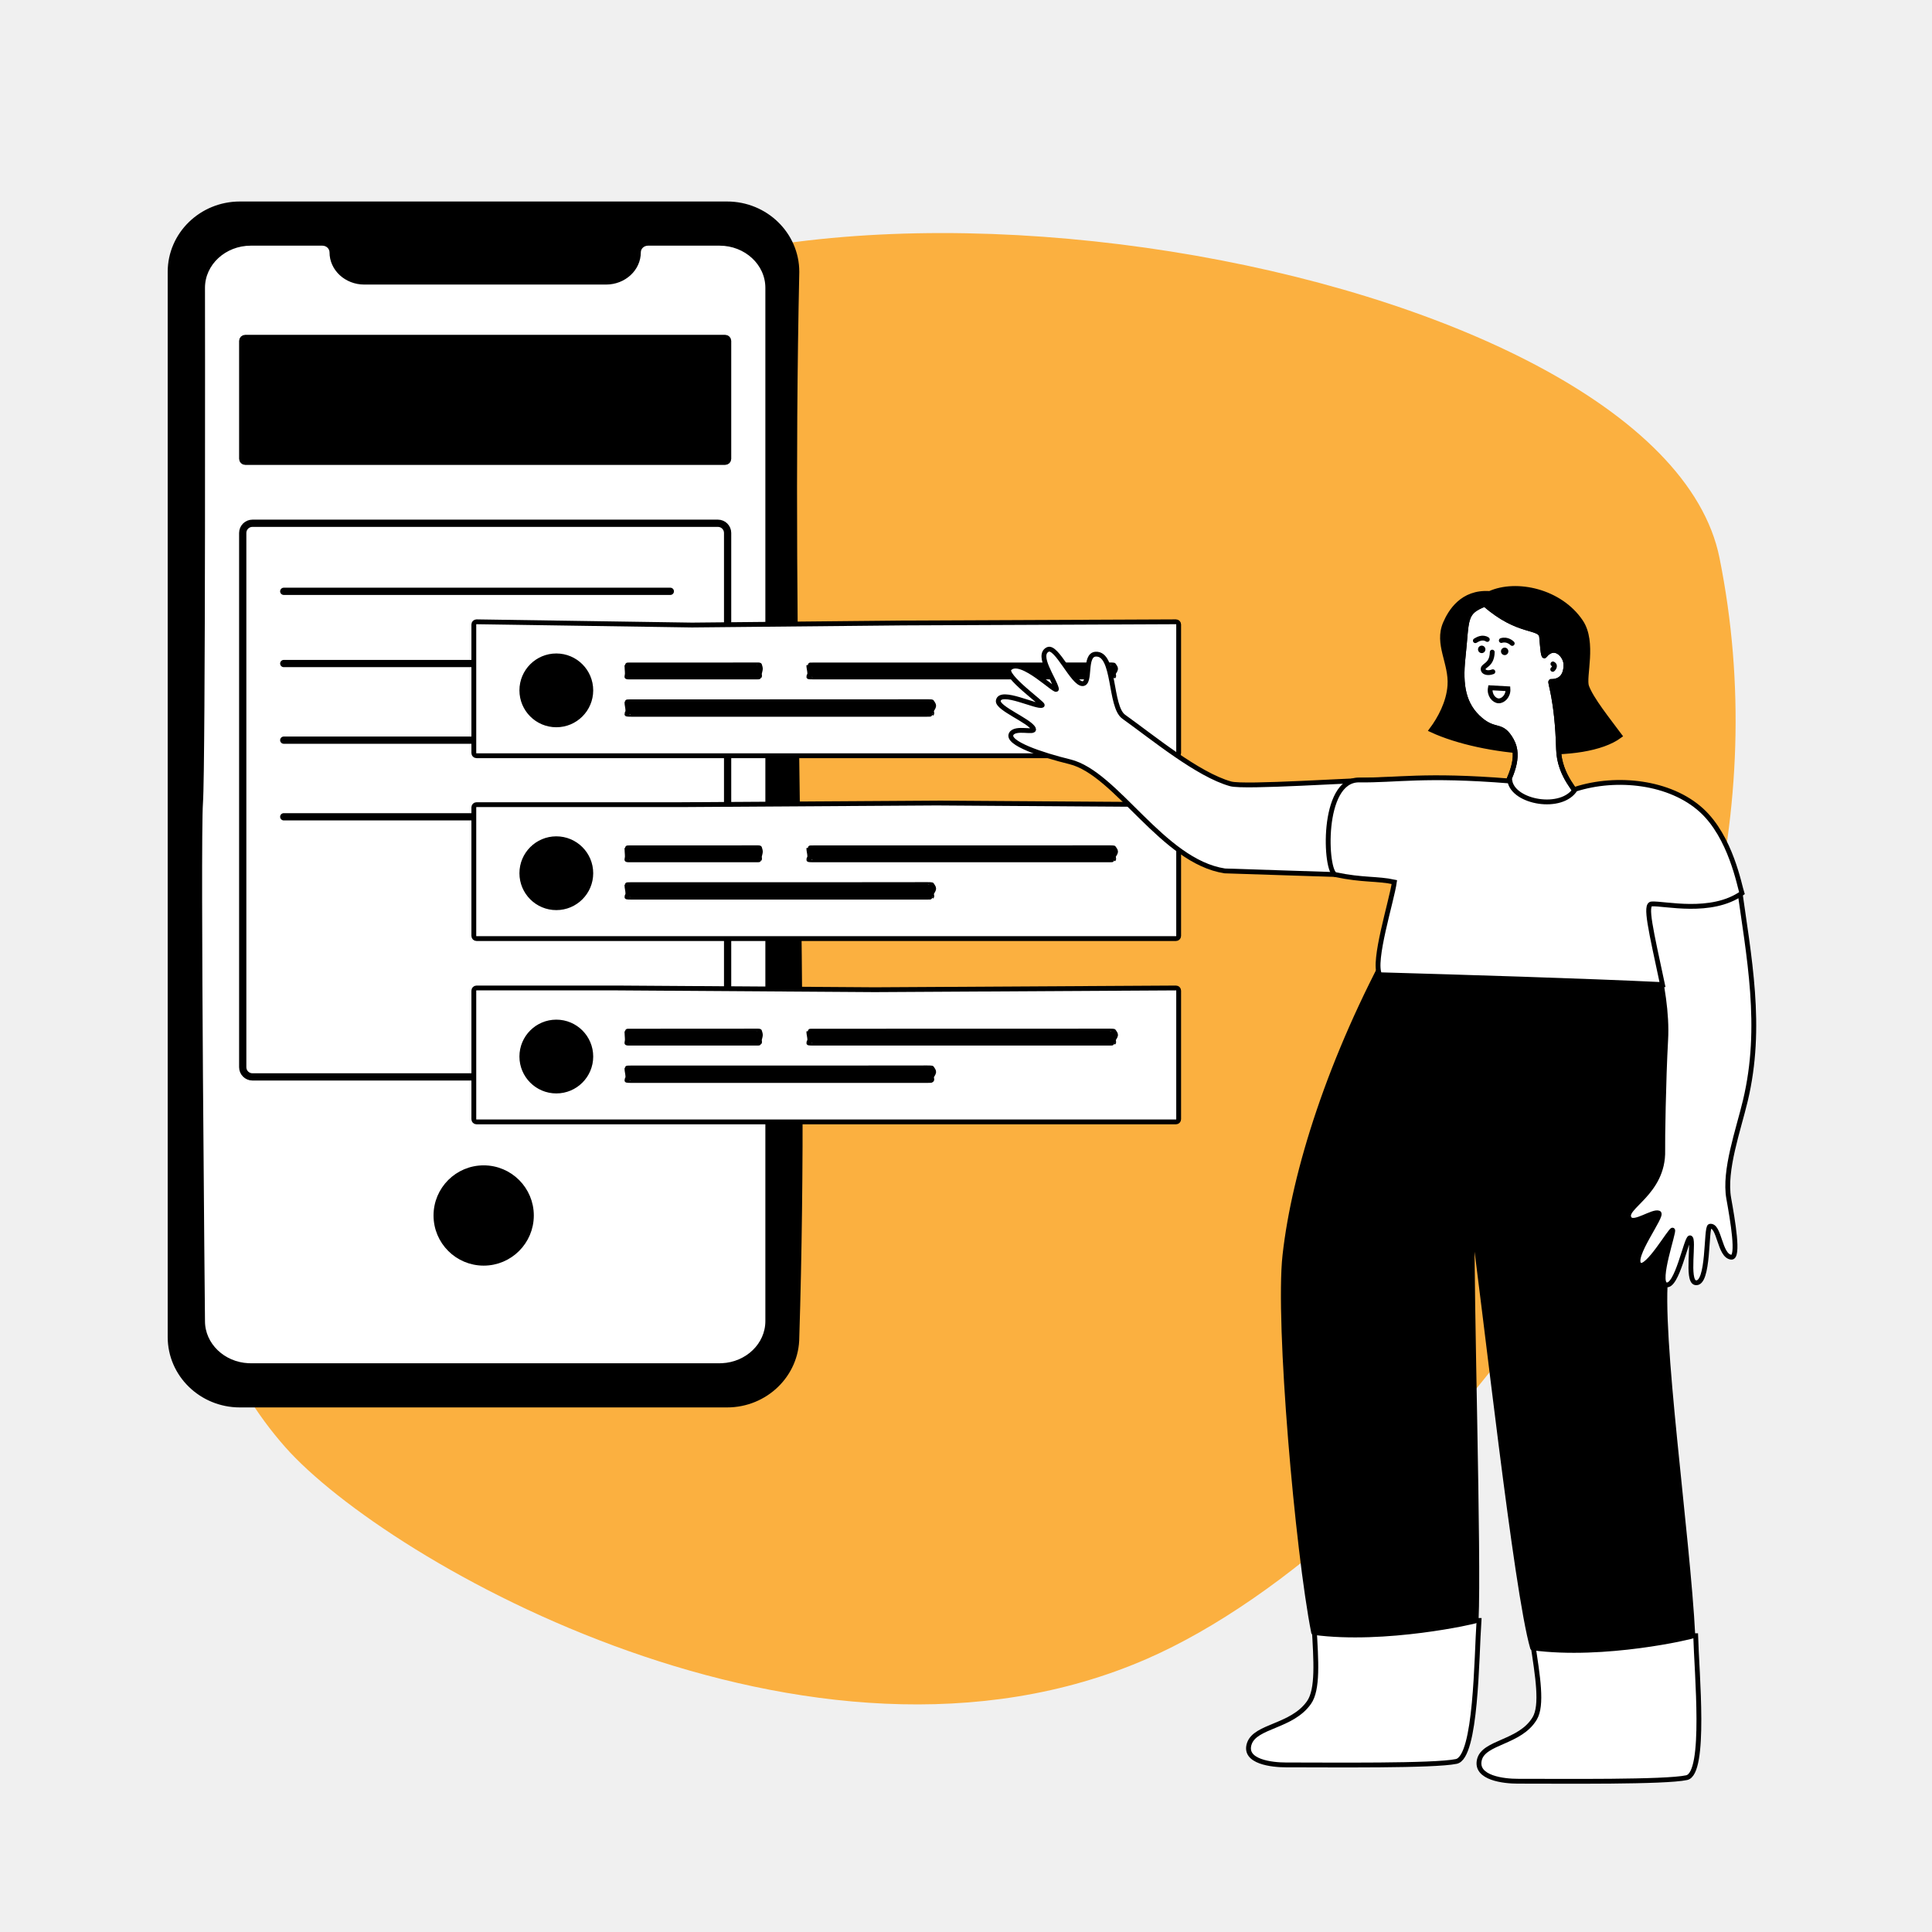
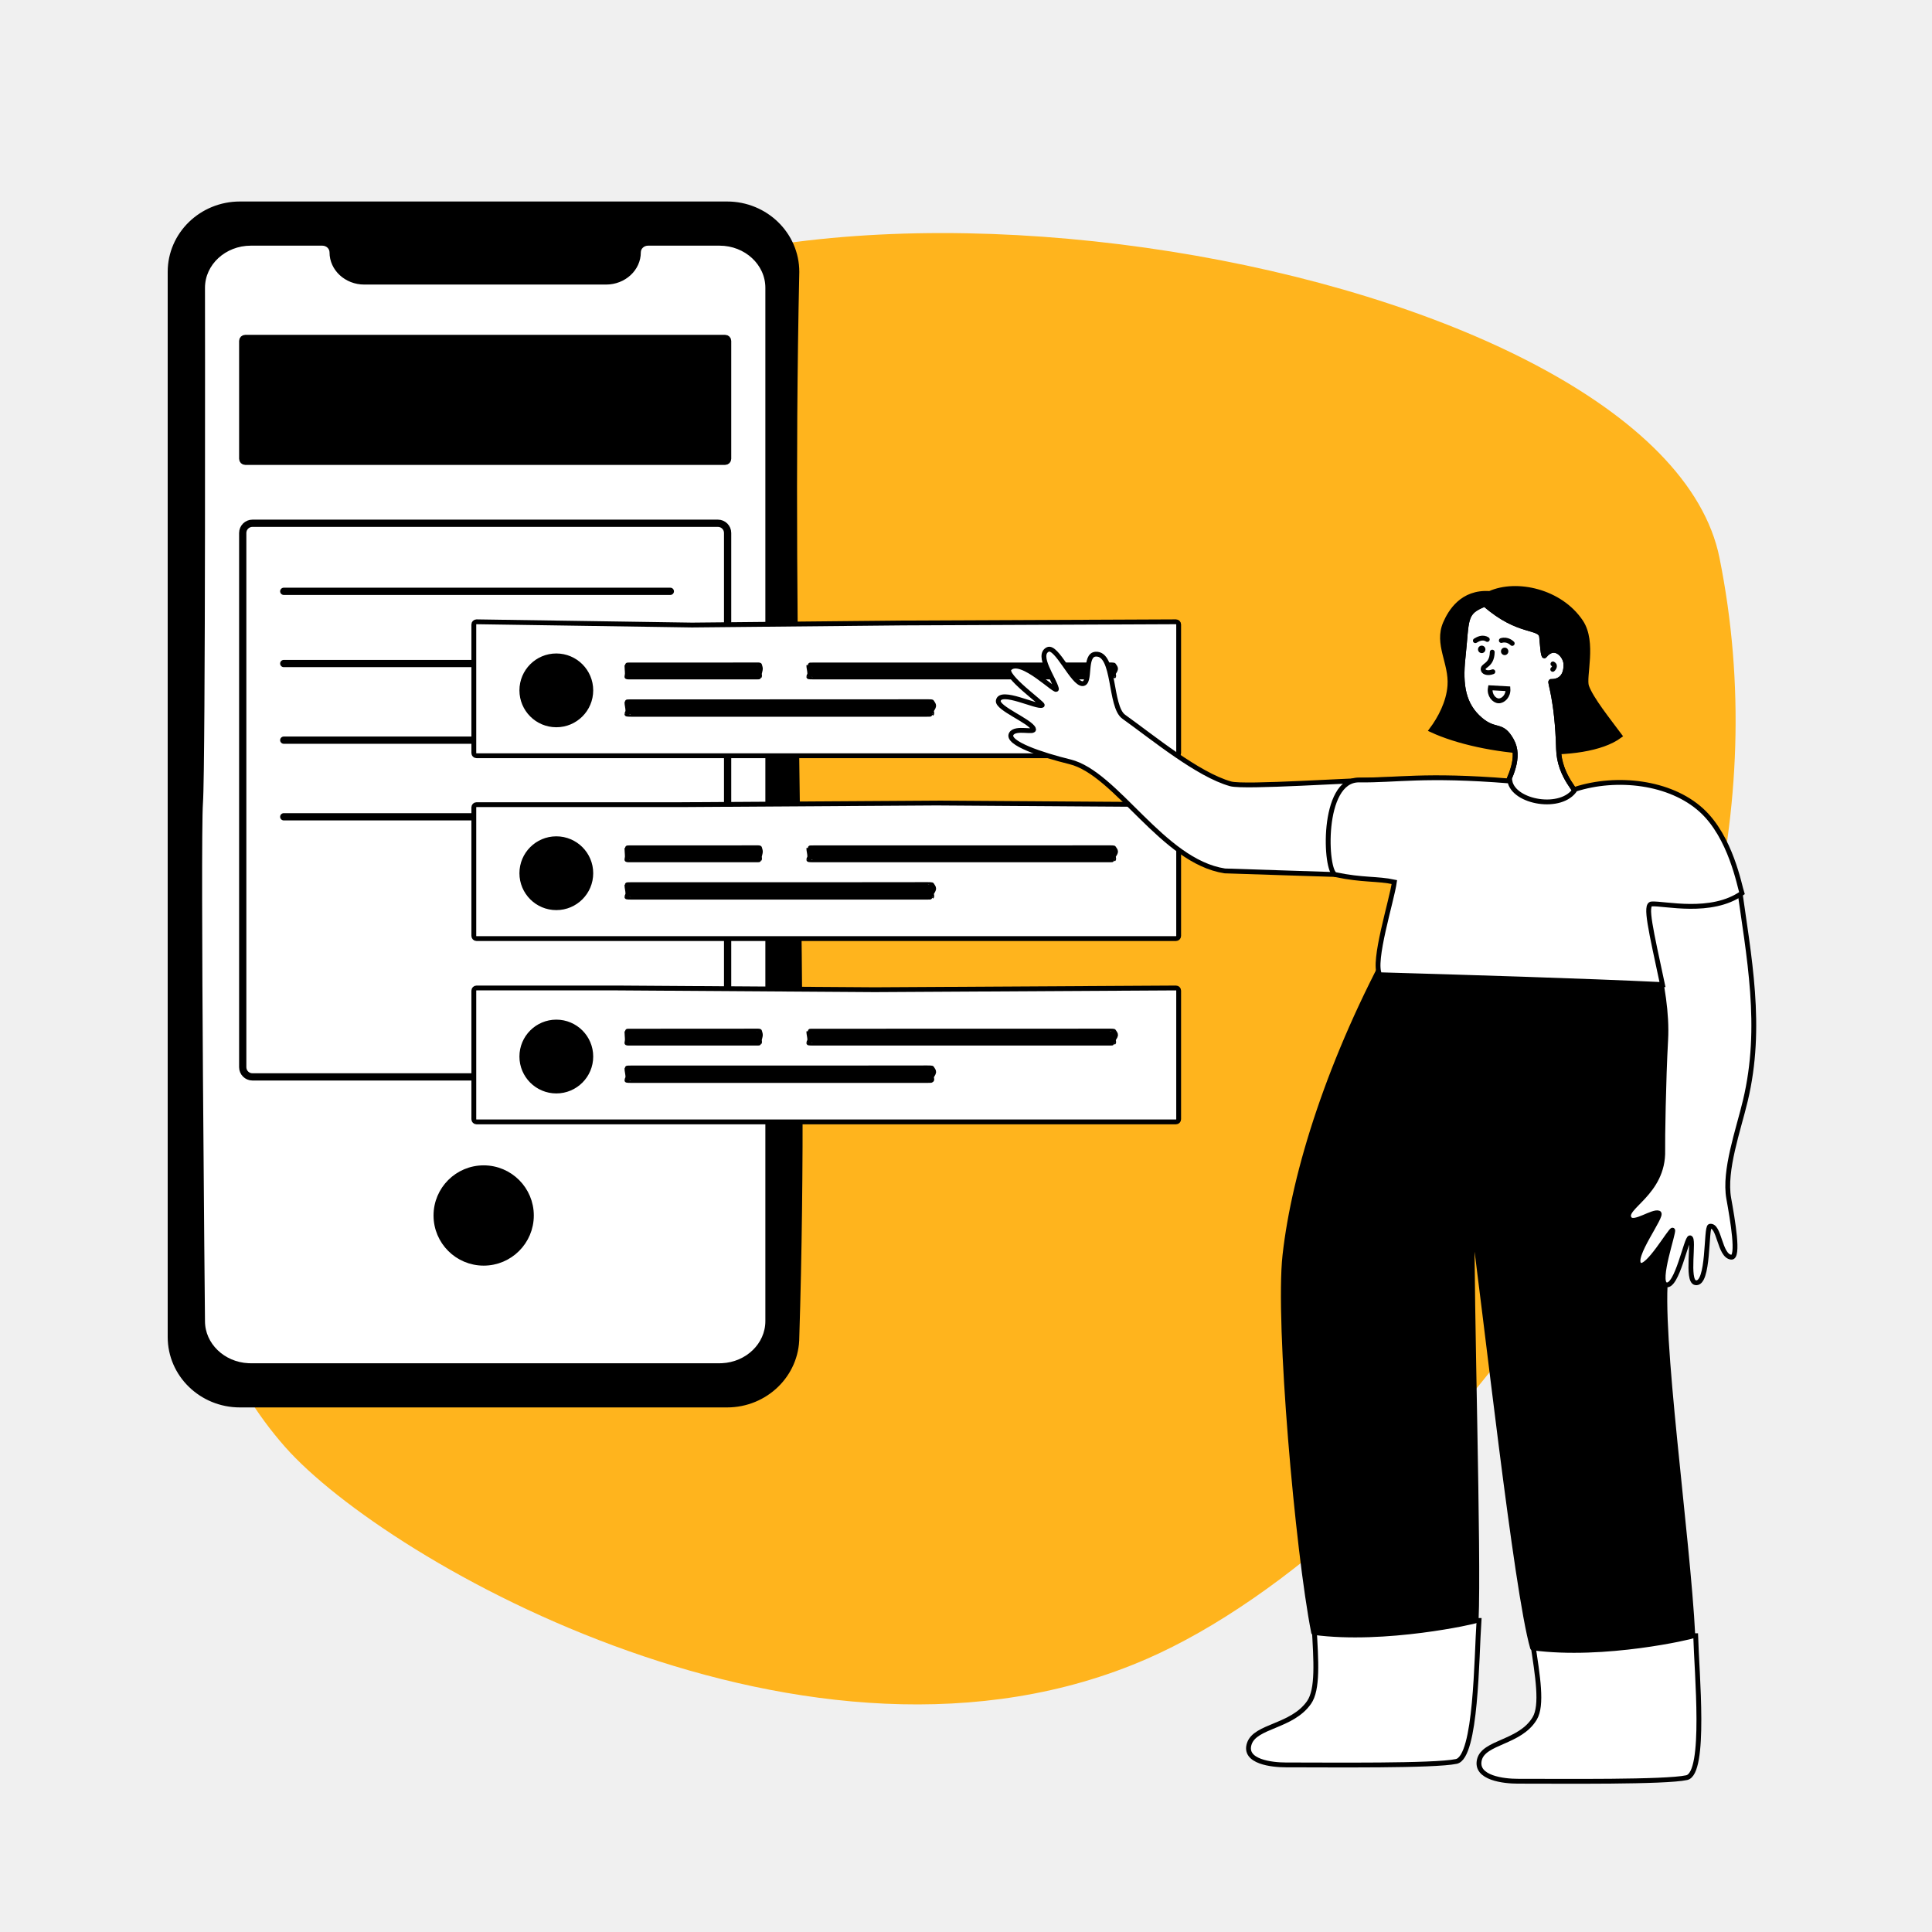
<svg xmlns="http://www.w3.org/2000/svg" width="100%" height="100%" viewBox="0 0 1667 1667" version="1.1" xml:space="preserve" style="fill-rule:evenodd;clip-rule:evenodd;stroke-miterlimit:10;">
  <rect id="Window" x="0" y="0" width="1666.67" height="1666.67" style="fill:none;" />
  <g id="Window1">
-     <path d="M246.047,1248.54c-199.891,-226.405 -34.17,-691.19 173.776,-926.386c207.935,-235.199 1012.02,-98.238 1063.82,159.178c88.182,438.232 -262.781,848.951 -493.829,949.884c-289.817,126.599 -656.318,-83.632 -743.768,-182.676Z" style="fill:#fbb040;" />
+     <path d="M246.047,1248.54c-199.891,-226.405 -34.17,-691.19 173.776,-926.386c207.935,-235.199 1012.02,-98.238 1063.82,159.178c88.182,438.232 -262.781,848.951 -493.829,949.884c-289.817,126.599 -656.318,-83.632 -743.768,-182.676Z" style="fill:#FFB41D;" />
    <g>
      <g>
        <path d="M627.332,175.947l-420.31,-0c-33.27,-0 -60.242,26.258 -60.242,58.648l0,919.048c0,32.39 26.972,58.648 60.242,58.648l420.31,-0c33.27,-0 60.242,-26.258 60.242,-58.648c9.276,-291.455 -7.369,-580.541 -0,-919.048c-0,-32.39 -26.972,-58.648 -60.242,-58.648Z" style="fill-rule:nonzero;stroke:#000;stroke-width:4.17px;" />
        <path d="M662.466,248.312l0,891.617c0,20.522 -17.519,37.348 -39.472,38.381c-0.707,0.046 -1.416,0.046 -2.123,0.046l-404.469,0c-0.732,0 -1.439,0 -2.145,-0.046c-21.931,-1.033 -39.473,-17.859 -39.473,-38.381c-0,-0 -4.088,-414.391 -1.748,-447.158c2.337,-32.77 1.748,-444.459 1.748,-444.459c-0,-21.188 18.674,-38.428 41.618,-38.428l61.708,0c4.576,0 8.302,3.488 8.302,7.826c-0,7.095 3.11,13.522 8.158,18.183c5.045,4.659 12.025,7.552 19.735,7.552l208.638,-0c15.421,-0 27.895,-11.548 27.895,-25.735c0,-2.156 0.92,-4.13 2.429,-5.532c1.51,-1.423 3.584,-2.294 5.871,-2.294l61.733,0c22.919,0 41.595,17.24 41.595,38.428Z" style="fill:#fff;fill-rule:nonzero;stroke:#000;stroke-width:4.17px;" />
      </g>
      <path d="M627.813,294.156c0,-1.17 -0.95,-2.119 -2.119,-2.119l-414.139,-0c-1.17,-0 -2.119,0.949 -2.119,2.119l-0,101.732c-0,1.17 0.949,2.119 2.119,2.119l414.139,0c1.169,0 2.119,-0.949 2.119,-2.119l0,-101.732Z" style="stroke:#000;stroke-width:6.25px;stroke-linecap:round;stroke-linejoin:round;stroke-miterlimit:1.5;" />
      <g>
        <path d="M627.813,459.863c0,-4.619 -3.749,-8.368 -8.367,-8.368l-401.643,0c-4.618,0 -8.367,3.749 -8.367,8.368l-0,460.957c-0,4.618 3.749,8.367 8.367,8.367l401.643,0c4.618,0 8.367,-3.749 8.367,-8.367l0,-460.957Z" style="fill:none;stroke:#000;stroke-width:6.25px;stroke-linecap:round;stroke-linejoin:round;stroke-miterlimit:1.5;" />
        <path d="M244.836,510.213l333.548,-0" style="fill:none;stroke:#000;stroke-width:6.25px;stroke-linecap:round;stroke-linejoin:round;stroke-miterlimit:1.5;" />
        <path d="M244.836,572.519l333.548,0" style="fill:none;stroke:#000;stroke-width:6.25px;stroke-linecap:round;stroke-linejoin:round;stroke-miterlimit:1.5;" />
        <path d="M244.836,638.638l333.548,-0" style="fill:none;stroke:#000;stroke-width:6.25px;stroke-linecap:round;stroke-linejoin:round;stroke-miterlimit:1.5;" />
        <path d="M244.836,704.756l168.891,0" style="fill:none;stroke:#000;stroke-width:6.25px;stroke-linecap:round;stroke-linejoin:round;stroke-miterlimit:1.5;" />
      </g>
      <circle cx="417.331" cy="1048.77" r="40.136" style="stroke:#000;stroke-width:6.25px;stroke-linecap:round;stroke-linejoin:round;stroke-miterlimit:1.5;" />
    </g>
    <g>
      <g>
        <path d="M1016.99,538.822c0,-1.276 -1.035,-2.312 -2.311,-2.312l-235.505,1.02l-182.072,1.772l-185.96,-2.792c-1.276,0 -2.311,1.036 -2.311,2.312l-0,110.937c-0,1.276 1.035,2.311 2.311,2.311l603.537,0c1.276,0 2.311,-1.035 2.311,-2.311l0,-110.937Z" style="fill:#fff;stroke:#000;stroke-width:4.17px;stroke-linecap:round;stroke-linejoin:round;stroke-miterlimit:1.5;" />
        <path d="M655.356,573.888c0.001,-0.126 -0.921,-0.202 -1.681,-0.201c-9.678,0.004 -19.353,0.053 -29.031,0.061c-27.337,0.022 -54.677,0.012 -82.014,0.012c-0.758,-0 -1.707,0.073 -1.707,0.2c-0,2.489 0.403,4.978 0.368,7.466c-0.011,0.831 -0.332,1.661 -0.364,2.492c-0.005,0.125 0.927,0.2 1.676,0.2c36.972,-0.002 73.945,-0 110.917,-0c0.755,-0 1.71,-0.073 1.697,-0.201c0.398,-0.924 -0.114,-1.848 0.018,-2.773c0.189,-1.335 0.785,-2.668 0.829,-4.004c0.036,-1.083 -0.425,-2.169 -0.708,-3.252Z" style="stroke:#000;stroke-width:4.17px;stroke-linecap:round;stroke-linejoin:round;stroke-miterlimit:1.5;" />
        <path d="M960.937,573.888c0.003,-0.126 -2.117,-0.202 -3.864,-0.201c-22.25,0.004 -44.491,0.053 -66.74,0.061c-62.845,0.022 -125.696,0.012 -188.541,0.012c-1.742,-0 -3.925,0.073 -3.925,0.2c0,2.489 0.928,4.978 0.847,7.466c-0.027,0.831 -0.764,1.661 -0.838,2.492c-0.011,0.125 2.132,0.2 3.854,0.2c84.995,-0.002 169.991,-0 254.987,-0c1.735,-0 3.931,-0.073 3.9,-0.201c0.915,-0.924 -0.261,-1.848 0.041,-2.773c0.435,-1.335 1.806,-2.668 1.907,-4.004c0.082,-1.083 -0.978,-2.169 -1.628,-3.252Z" style="stroke:#000;stroke-width:4.17px;stroke-linecap:round;stroke-linejoin:round;stroke-miterlimit:1.5;" />
        <path d="M803.993,605.657c0.002,-0.132 -2.118,-0.211 -3.864,-0.211c-22.251,0.005 -44.491,0.057 -66.741,0.065c-62.845,0.022 -125.695,0.012 -188.541,0.012c-1.742,-0 -3.924,0.076 -3.924,0.209c-0,2.597 0.927,5.195 0.847,7.791c-0.027,0.867 -0.764,1.733 -0.838,2.601c-0.012,0.131 2.132,0.208 3.853,0.208c84.996,-0.001 169.991,0 254.987,0c1.736,0 3.931,-0.076 3.901,-0.209c0.915,-0.964 -0.261,-1.929 0.04,-2.894c0.435,-1.393 1.807,-2.785 1.908,-4.178c0.082,-1.131 -0.978,-2.264 -1.628,-3.394Z" style="stroke:#000;stroke-width:4.17px;stroke-linecap:round;stroke-linejoin:round;stroke-miterlimit:1.5;" />
        <path d="M509.759,595.669c0,16.429 -13.318,29.745 -29.745,29.745c-16.429,0 -29.747,-13.316 -29.747,-29.745c-0,-16.429 13.318,-29.745 29.747,-29.745c16.427,-0 29.745,13.316 29.745,29.745" style="fill-rule:nonzero;stroke:#000;stroke-width:4.17px;stroke-linejoin:round;stroke-miterlimit:2;" />
      </g>
      <g>
        <path d="M1016.99,696.602c0,-1.276 -1.035,-2.312 -2.311,-2.312l-206.587,-1.395l-219.883,1.395l-177.067,0c-1.276,0 -2.311,1.036 -2.311,2.312l-0,110.937c-0,1.276 1.035,2.311 2.311,2.311l603.537,0c1.276,0 2.311,-1.035 2.311,-2.311l0,-110.937Z" style="fill:#fff;stroke:#000;stroke-width:4.17px;stroke-linecap:round;stroke-linejoin:round;stroke-miterlimit:1.5;" />
        <path d="M655.356,731.668c0.001,-0.126 -0.921,-0.202 -1.681,-0.202c-9.678,0.005 -19.353,0.054 -29.031,0.062c-27.337,0.022 -54.677,0.012 -82.014,0.012c-0.758,-0 -1.707,0.073 -1.707,0.2c-0,2.489 0.403,4.978 0.368,7.466c-0.011,0.831 -0.332,1.661 -0.364,2.492c-0.005,0.125 0.927,0.2 1.676,0.2c36.972,-0.002 73.945,-0 110.917,-0c0.755,-0 1.71,-0.073 1.697,-0.201c0.398,-0.924 -0.114,-1.848 0.018,-2.773c0.189,-1.335 0.785,-2.668 0.829,-4.004c0.036,-1.084 -0.425,-2.169 -0.708,-3.252Z" style="stroke:#000;stroke-width:4.17px;stroke-linecap:round;stroke-linejoin:round;stroke-miterlimit:1.5;" />
        <path d="M960.937,731.668c0.003,-0.126 -2.117,-0.202 -3.864,-0.202c-22.25,0.005 -44.491,0.054 -66.74,0.062c-62.845,0.022 -125.696,0.012 -188.541,0.012c-1.742,-0 -3.925,0.073 -3.925,0.2c0,2.489 0.928,4.978 0.847,7.466c-0.027,0.831 -0.764,1.661 -0.838,2.492c-0.011,0.125 2.132,0.2 3.854,0.2c84.995,-0.002 169.991,-0 254.987,-0c1.735,-0 3.931,-0.073 3.9,-0.201c0.915,-0.924 -0.261,-1.848 0.041,-2.773c0.435,-1.335 1.806,-2.668 1.907,-4.004c0.082,-1.084 -0.978,-2.169 -1.628,-3.252Z" style="stroke:#000;stroke-width:4.17px;stroke-linecap:round;stroke-linejoin:round;stroke-miterlimit:1.5;" />
        <path d="M803.993,763.437c0.002,-0.132 -2.118,-0.211 -3.864,-0.211c-22.251,0.005 -44.491,0.057 -66.741,0.065c-62.845,0.022 -125.695,0.012 -188.541,0.012c-1.742,-0 -3.924,0.076 -3.924,0.209c-0,2.597 0.927,5.194 0.847,7.791c-0.027,0.867 -0.764,1.733 -0.838,2.601c-0.012,0.131 2.132,0.208 3.853,0.208c84.996,-0.001 169.991,0 254.987,0c1.736,0 3.931,-0.076 3.901,-0.209c0.915,-0.964 -0.261,-1.929 0.04,-2.894c0.435,-1.393 1.807,-2.785 1.908,-4.178c0.082,-1.131 -0.978,-2.264 -1.628,-3.394Z" style="stroke:#000;stroke-width:4.17px;stroke-linecap:round;stroke-linejoin:round;stroke-miterlimit:1.5;" />
        <path d="M509.759,753.449c0,16.429 -13.318,29.745 -29.745,29.745c-16.429,-0 -29.747,-13.316 -29.747,-29.745c-0,-16.429 13.318,-29.745 29.747,-29.745c16.427,-0 29.745,13.316 29.745,29.745" style="fill-rule:nonzero;stroke:#000;stroke-width:4.17px;stroke-linejoin:round;stroke-miterlimit:2;" />
      </g>
      <g>
        <path d="M1016.99,854.772c0,-1.275 -1.035,-2.311 -2.311,-2.311l-259.947,1.494l-221.967,-1.494l-121.623,-0c-1.276,-0 -2.311,1.036 -2.311,2.311l-0,110.938c-0,1.275 1.035,2.311 2.311,2.311l603.537,-0c1.276,-0 2.311,-1.036 2.311,-2.311l0,-110.938Z" style="fill:#fff;stroke:#000;stroke-width:4.17px;stroke-linecap:round;stroke-linejoin:round;stroke-miterlimit:1.5;" />
        <path d="M655.356,889.839c0.001,-0.127 -0.921,-0.202 -1.681,-0.202c-9.678,0.004 -19.353,0.054 -29.031,0.062c-27.337,0.021 -54.677,0.011 -82.014,0.011c-0.758,0 -1.707,0.073 -1.707,0.201c-0,2.489 0.403,4.977 0.368,7.465c-0.011,0.831 -0.332,1.661 -0.364,2.492c-0.005,0.126 0.927,0.2 1.676,0.2c36.972,-0.001 73.945,0 110.917,0c0.755,0 1.71,-0.073 1.697,-0.201c0.398,-0.923 -0.114,-1.848 0.018,-2.772c0.189,-1.335 0.785,-2.669 0.829,-4.004c0.036,-1.084 -0.425,-2.17 -0.708,-3.252Z" style="stroke:#000;stroke-width:4.17px;stroke-linecap:round;stroke-linejoin:round;stroke-miterlimit:1.5;" />
        <path d="M960.937,889.839c0.003,-0.127 -2.117,-0.202 -3.864,-0.202c-22.25,0.004 -44.491,0.054 -66.74,0.062c-62.845,0.021 -125.696,0.011 -188.541,0.011c-1.742,0 -3.925,0.073 -3.925,0.201c0,2.489 0.928,4.977 0.847,7.465c-0.027,0.831 -0.764,1.661 -0.838,2.492c-0.011,0.126 2.132,0.2 3.854,0.2c84.995,-0.001 169.991,0 254.987,0c1.735,0 3.931,-0.073 3.9,-0.201c0.915,-0.923 -0.261,-1.848 0.041,-2.772c0.435,-1.335 1.806,-2.669 1.907,-4.004c0.082,-1.084 -0.978,-2.17 -1.628,-3.252Z" style="stroke:#000;stroke-width:4.17px;stroke-linecap:round;stroke-linejoin:round;stroke-miterlimit:1.5;" />
        <path d="M803.993,921.607c0.002,-0.132 -2.118,-0.21 -3.864,-0.21c-22.251,0.004 -44.491,0.056 -66.741,0.064c-62.845,0.023 -125.695,0.012 -188.541,0.012c-1.742,0 -3.924,0.076 -3.924,0.21c-0,2.597 0.927,5.194 0.847,7.791c-0.027,0.867 -0.764,1.733 -0.838,2.6c-0.012,0.131 2.132,0.209 3.853,0.209c84.996,-0.002 169.991,-0 254.987,-0c1.736,-0 3.931,-0.076 3.901,-0.21c0.915,-0.964 -0.261,-1.928 0.04,-2.893c0.435,-1.393 1.807,-2.785 1.908,-4.179c0.082,-1.131 -0.978,-2.264 -1.628,-3.394Z" style="stroke:#000;stroke-width:4.17px;stroke-linecap:round;stroke-linejoin:round;stroke-miterlimit:1.5;" />
        <path d="M509.759,911.62c0,16.429 -13.318,29.745 -29.745,29.745c-16.429,-0 -29.747,-13.316 -29.747,-29.745c-0,-16.43 13.318,-29.746 29.747,-29.746c16.427,0 29.745,13.316 29.745,29.746" style="fill-rule:nonzero;stroke:#000;stroke-width:4.17px;stroke-linejoin:round;stroke-miterlimit:2;" />
      </g>
    </g>
    <g>
      <path d="M1133.86,1403.52c26.923,-5.564 110.172,-5.904 142.279,-5.35c-2.201,31.797 -2.221,117.967 -19.584,121.662c-19.122,4.041 -108.335,2.965 -147.147,2.991c-11.554,0.011 -36.741,-2.615 -31.441,-18.356c5.251,-15.538 36.685,-14.455 51.453,-35.416c7.934,-11.225 6.198,-35.768 4.44,-65.531Z" style="fill:#fff;fill-rule:nonzero;stroke:#000;stroke-width:4.17px;stroke-miterlimit:24;" />
      <path d="M1322.29,1416.78c26.206,-5.614 108.86,-5.996 140.803,-5.454c0.868,32.013 9.126,118.766 -7.765,122.494c-18.604,4.078 -107.318,3.036 -145.864,3.082c-11.476,0.016 -36.744,-2.616 -32.993,-18.466c3.724,-15.645 35.049,-14.57 47.704,-35.679c6.802,-11.305 2.72,-36.014 -1.885,-65.977Z" style="fill:#fff;fill-rule:nonzero;stroke:#000;stroke-width:4.17px;stroke-miterlimit:24;" />
      <path d="M1061.83,676.325c12.008,3.35 105.122,-3.321 135.617,-3.61c38.633,-0.365 -6.303,83.128 -6.303,83.128l-134.312,-4.384c-53.901,-8.213 -93.321,-84.29 -133.748,-94.178c-24.006,-5.87 -54.949,-16.129 -50.514,-24.036c3.543,-6.32 20.988,-0.199 19.133,-4.425c-3.002,-6.819 -31.401,-17.668 -30.327,-24.197c1.682,-10.308 33.853,6.29 37.861,3.878c1.589,-0.959 -33.686,-25.678 -28.379,-31.577c9.91,-11.021 42.129,23.251 40.647,17.246c-2.123,-8.625 -17.352,-28.738 -7.471,-33.753c7.547,-3.828 21.74,29.821 30.121,29.471c7.532,-0.319 0.839,-24.887 11.264,-25.451c16.99,-0.923 11.8,45.139 24.211,54.001c24.936,17.804 63.932,50.02 92.2,57.887Z" style="fill:#fff;fill-rule:nonzero;stroke:#000;stroke-width:4.17px;stroke-linejoin:round;stroke-miterlimit:2;" />
      <path d="M1270.24,1048.57c-0.899,72.254 5.988,294.393 3.423,349.765c-0.03,0.638 -78.751,18.497 -140.212,10.203c-13.834,-69.987 -31.222,-267.18 -24.753,-325.423c8.025,-72.25 39.15,-170.618 94.193,-271.006c70.261,-4.341 275.22,7.224 263.825,54.493c-18.759,77.819 -17.113,143.585 -29.085,231.954c-6.801,50.198 18.734,226.8 23.017,312.936c0.031,0.642 -76.442,18.66 -138.285,10.338c-14.314,-49.283 -40.466,-290.36 -52.123,-373.26Z" style="stroke:#000;stroke-width:4.17px;stroke-linejoin:round;stroke-miterlimit:2;" />
      <path d="M1412.69,765.879c6.838,28.961 27.061,85.937 24.519,131.33c-1.95,34.822 -2.712,87.254 -2.536,95.265c0.979,37.635 -35.91,49.749 -28.567,59.207c3.952,5.098 19.912,-6.931 25.082,-5.031c4.351,1.599 -24.71,39.117 -16.401,44.76c6.562,4.455 26.723,-30.837 28.408,-30.02c1.582,1.052 -13.976,44.467 -5.808,47.122c9.529,3.093 17.706,-40.773 20.805,-40.479c4.058,0.385 -3.296,37.222 4.718,38.725c11.955,2.242 8.839,-48.029 12.473,-48.676c8.362,-1.481 8.106,25.668 18.429,26.675c6.865,0.663 1.164,-32.073 -2.185,-50.768c-4.31,-24.101 8.363,-59.142 14.343,-84.352c15.253,-64.047 3.153,-123.364 -5.812,-187.85c-16.406,-20.194 -66.049,0.234 -87.468,4.092Z" style="fill:#fff;fill-rule:nonzero;stroke:#000;stroke-width:4.17px;stroke-linecap:round;stroke-miterlimit:24;" />
      <path d="M1285.38,512.098c22.914,-10.351 60.771,-2.135 78.579,24.43c11.831,17.617 2.097,47.608 5.037,55.815c3.961,10.938 18.421,28.883 28.55,42.523c-31.129,22.933 -117.847,15.574 -162.311,-5.055c7.244,-9.713 14.784,-23.609 15.813,-38.241c1.378,-19.581 -11.712,-35.787 -3.883,-53.806c4.2,-9.686 14.414,-27.341 38.215,-25.666Z" style="fill-rule:nonzero;stroke:#000;stroke-width:4.17px;stroke-miterlimit:24;" />
      <path d="M1344.78,646.387c0.649,23.647 16.91,37.289 18.788,43.471c-7.075,24.648 -59.734,37.177 -66.801,-5.529c5.927,-13.776 15.818,-30.799 7.295,-45.757c-8.473,-14.902 -13.463,-6.507 -26.555,-17.553c-15.012,-12.665 -17.696,-29.97 -15.163,-53.454c3.625,-33.524 0.426,-39.135 18.808,-46.204c29.168,25.714 48.106,18.542 49.041,28.168c0.501,5.09 1.237,17.858 2.517,16.26c8.667,-10.863 17.943,-0.191 18.37,6.702c0.559,9.072 -3.362,15.659 -12.853,15.533c-1.482,-0.021 5.352,14.404 6.553,58.363" style="fill:#fff;fill-rule:nonzero;stroke:#000;stroke-width:4.17px;stroke-linejoin:round;stroke-miterlimit:2;" />
      <path d="M1344.78,646.387c0.649,23.647 16.91,37.289 18.788,43.471c-7.075,24.648 -59.734,37.177 -66.801,-5.529c5.927,-13.776 15.818,-30.799 7.295,-45.757c-8.473,-14.902 -13.463,-6.507 -26.555,-17.553c-15.012,-12.665 -17.696,-29.97 -15.163,-53.454c3.625,-33.524 0.426,-39.135 18.808,-46.204c29.168,25.714 48.106,18.542 49.041,28.168c0.501,5.09 1.237,17.858 2.517,16.26c8.667,-10.863 17.943,-0.191 18.37,6.702c0.559,9.072 -3.362,15.659 -12.853,15.533c-1.482,-0.021 5.352,14.404 6.553,58.363Z" style="fill:none;fill-rule:nonzero;stroke:#000;stroke-width:4.17px;" />
      <path d="M1302.76,673.871c3.229,18.556 44.863,25.87 56.507,7.065c35.64,-11.407 81.679,-6.475 108.786,18.172c25.314,23.019 32.839,65.275 34.942,71.551c-26.499,18.665 -66.93,8.588 -77.88,9.294c-6.098,0.393 -0.749,22.092 9.337,69.566c-69.209,-3.325 -172.717,-6.405 -243.942,-8.472c-6.524,-10.938 10.429,-64.169 12.604,-79.979c-14.781,-3.21 -27.489,-1.422 -50.862,-6.413c-9.001,-1.922 -12.698,-82.102 20.458,-81.675c32.462,0.418 55.773,-5.079 130.05,0.891Z" style="fill:#fff;fill-rule:nonzero;stroke:#000;stroke-width:4.17px;stroke-miterlimit:24;" />
      <path d="M1339.75,577.549c0,0 3.298,-2.977 0.179,-4.681" style="fill:none;fill-rule:nonzero;stroke:#000;stroke-width:4.17px;stroke-linecap:round;" />
      <path d="M1304.8,555.177c-0.326,-0.294 -4.005,-4.109 -9.405,-2.523" style="fill:none;fill-rule:nonzero;stroke:#000;stroke-width:4.17px;stroke-linecap:round;" />
      <path d="M1272.99,552.796c1.904,-1.146 6.185,-3.738 10.297,-1.045" style="fill:none;fill-rule:nonzero;stroke:#000;stroke-width:4.17px;stroke-linecap:round;" />
      <path d="M1288.1,579.603c-4.058,1.561 -7.545,0.592 -8.203,-1.3c-1.61,-4.633 7.424,-3.161 7.668,-15.619" style="fill:none;fill-rule:nonzero;stroke:#000;stroke-width:4.17px;stroke-linecap:round;" />
      <path d="M1301.11,594.288c-5.05,-0.28 -10.1,-0.56 -15.158,-0.84c-1.163,6.14 3.144,11.099 7.064,11.277c3.89,0.176 8.588,-4.277 8.094,-10.437Z" style="fill:none;fill-rule:nonzero;stroke:#000;stroke-width:4.17px;stroke-linecap:round;" />
      <path d="M1278.74,557.087c1.717,0.121 3.042,1.638 2.915,3.437c-0.126,1.791 -1.651,3.115 -3.367,2.995c-1.792,-0.126 -3.116,-1.651 -2.99,-3.442c0.127,-1.8 1.651,-3.116 3.442,-2.99m0,-0c1.717,0.121 3.042,1.638 2.915,3.437c-0.126,1.791 -1.651,3.115 -3.367,2.995c-1.792,-0.126 -3.116,-1.651 -2.99,-3.442c0.127,-1.8 1.651,-3.116 3.442,-2.99" style="fill-rule:nonzero;" />
      <path d="M1298.55,558.809c1.717,0.121 3.042,1.638 2.915,3.437c-0.126,1.792 -1.651,3.116 -3.367,2.995c-1.792,-0.126 -3.116,-1.651 -2.99,-3.442c0.127,-1.799 1.651,-3.116 3.442,-2.99m0,0c1.717,0.121 3.042,1.638 2.915,3.437c-0.126,1.792 -1.651,3.116 -3.367,2.995c-1.792,-0.126 -3.116,-1.651 -2.99,-3.442c0.127,-1.799 1.651,-3.116 3.442,-2.99" style="fill-rule:nonzero;" />
    </g>
  </g>
  <g id="Layer-1" />
</svg>
